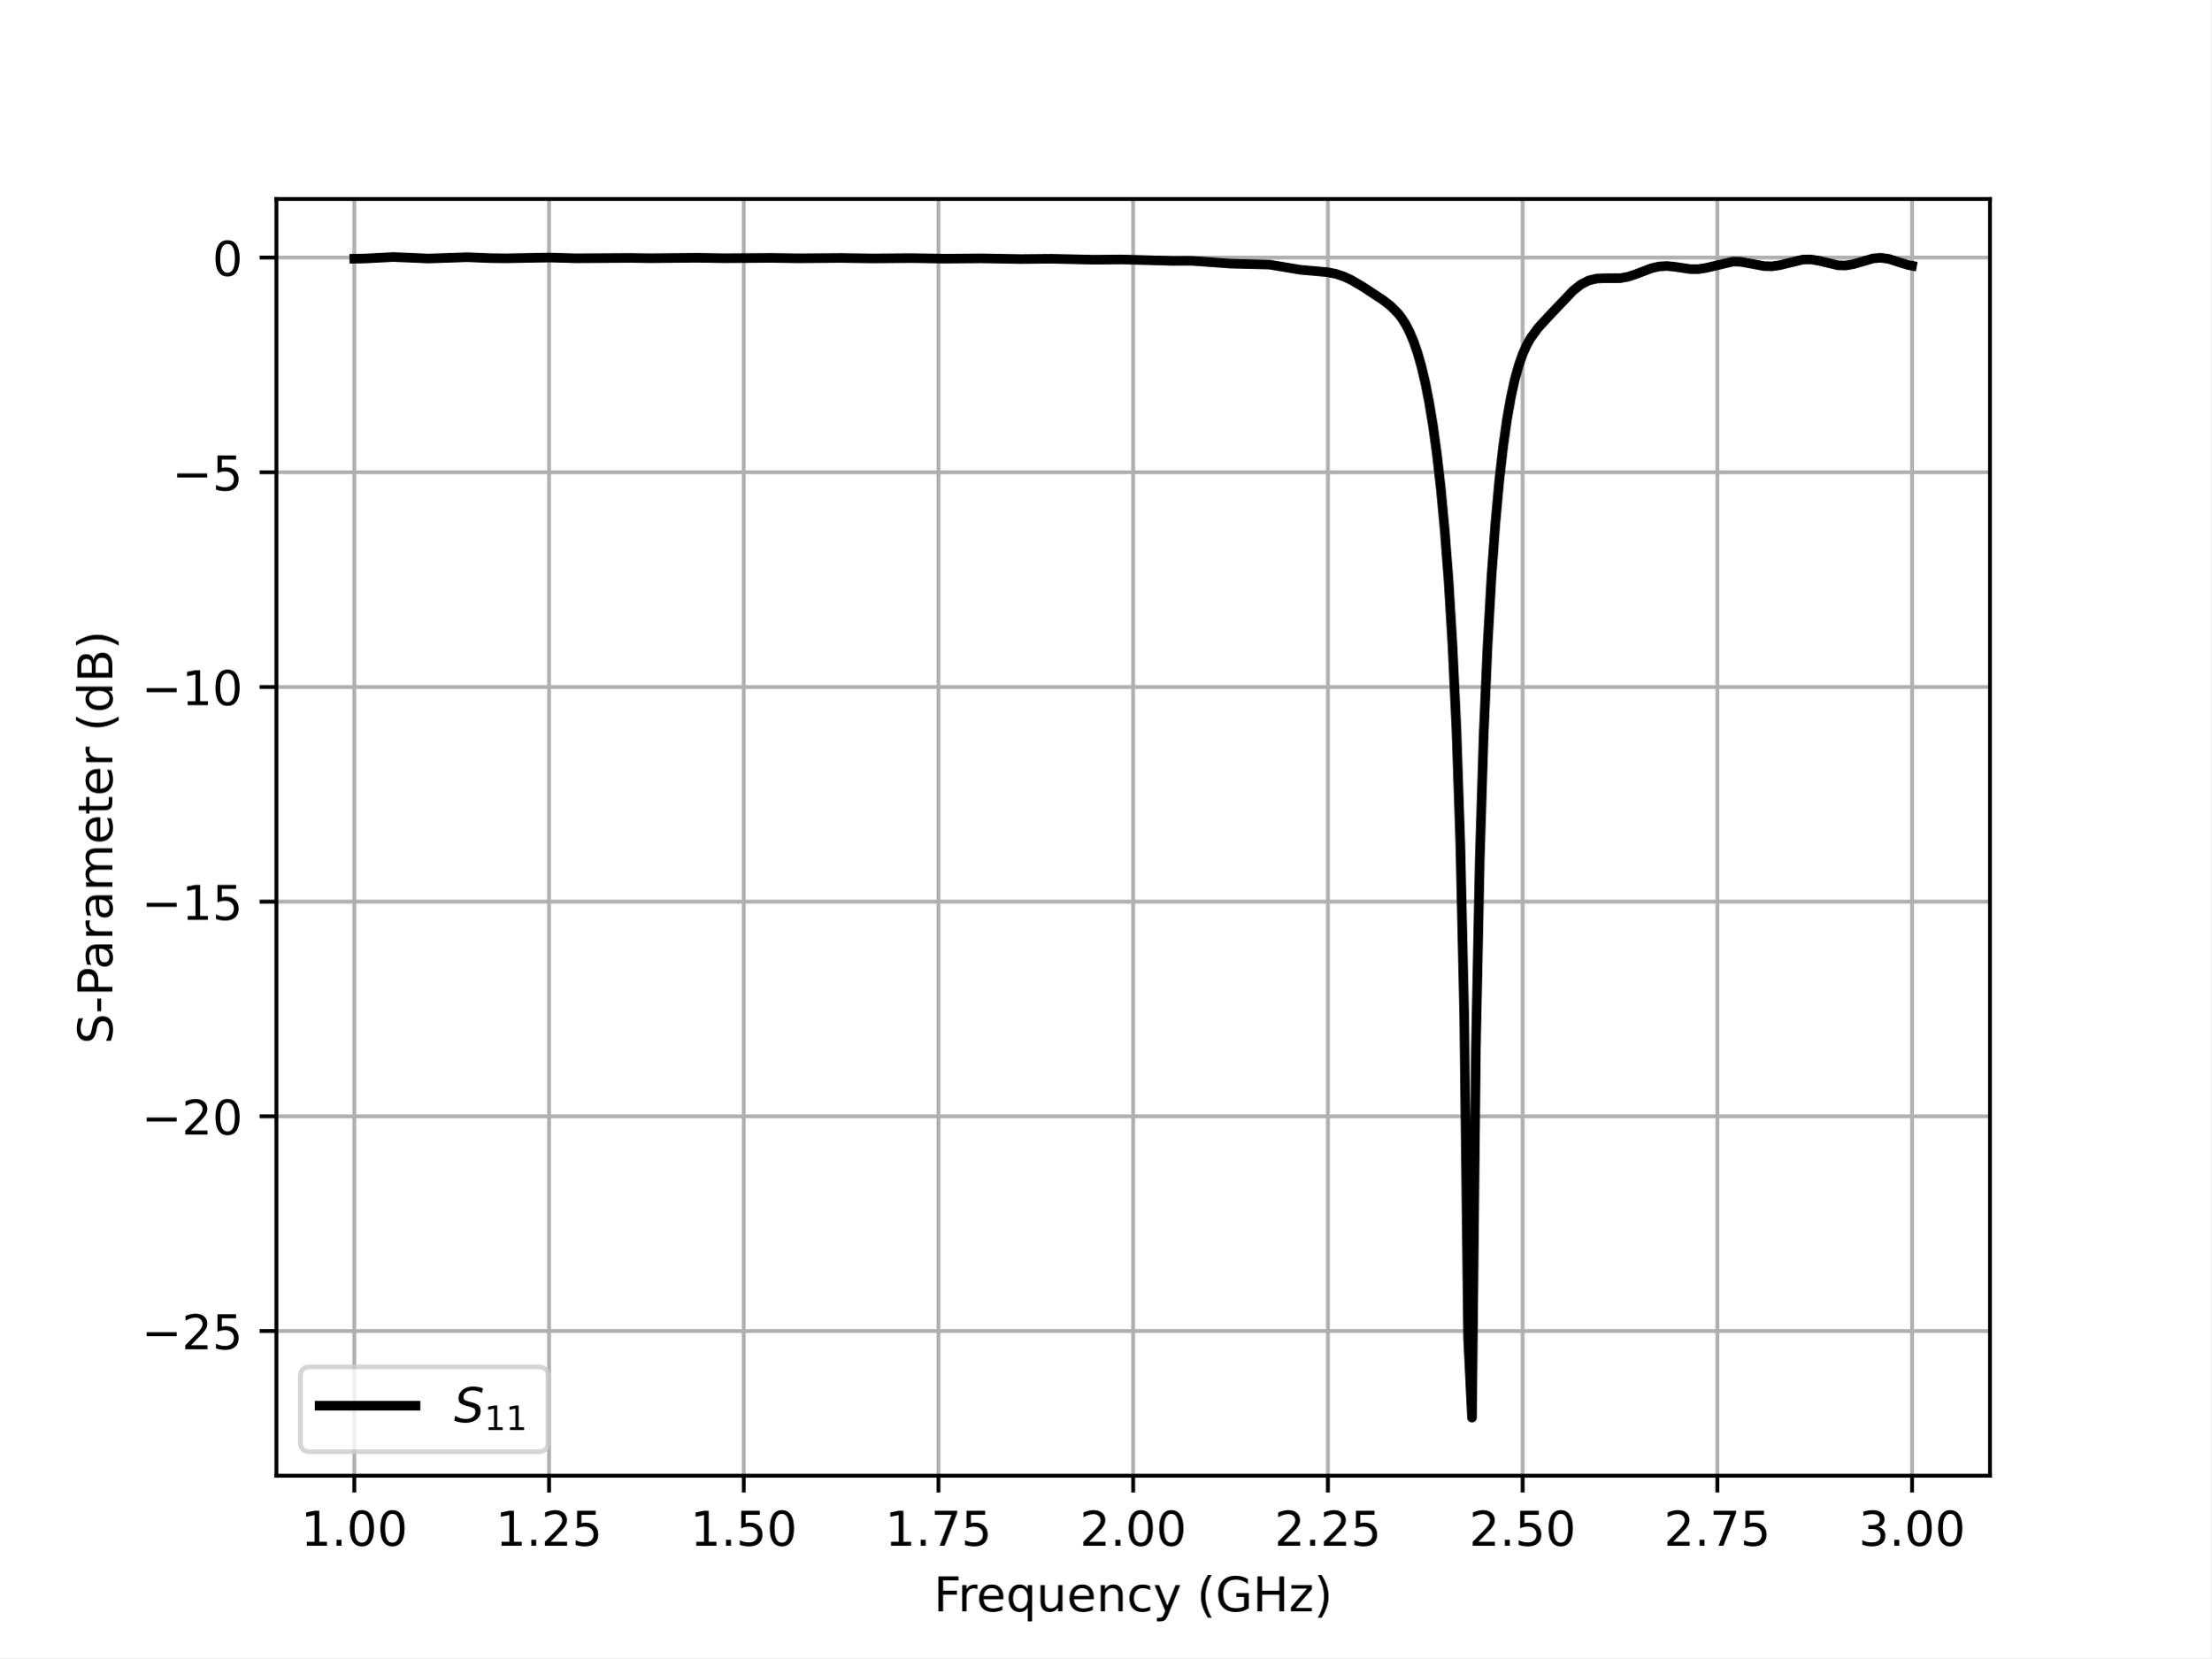
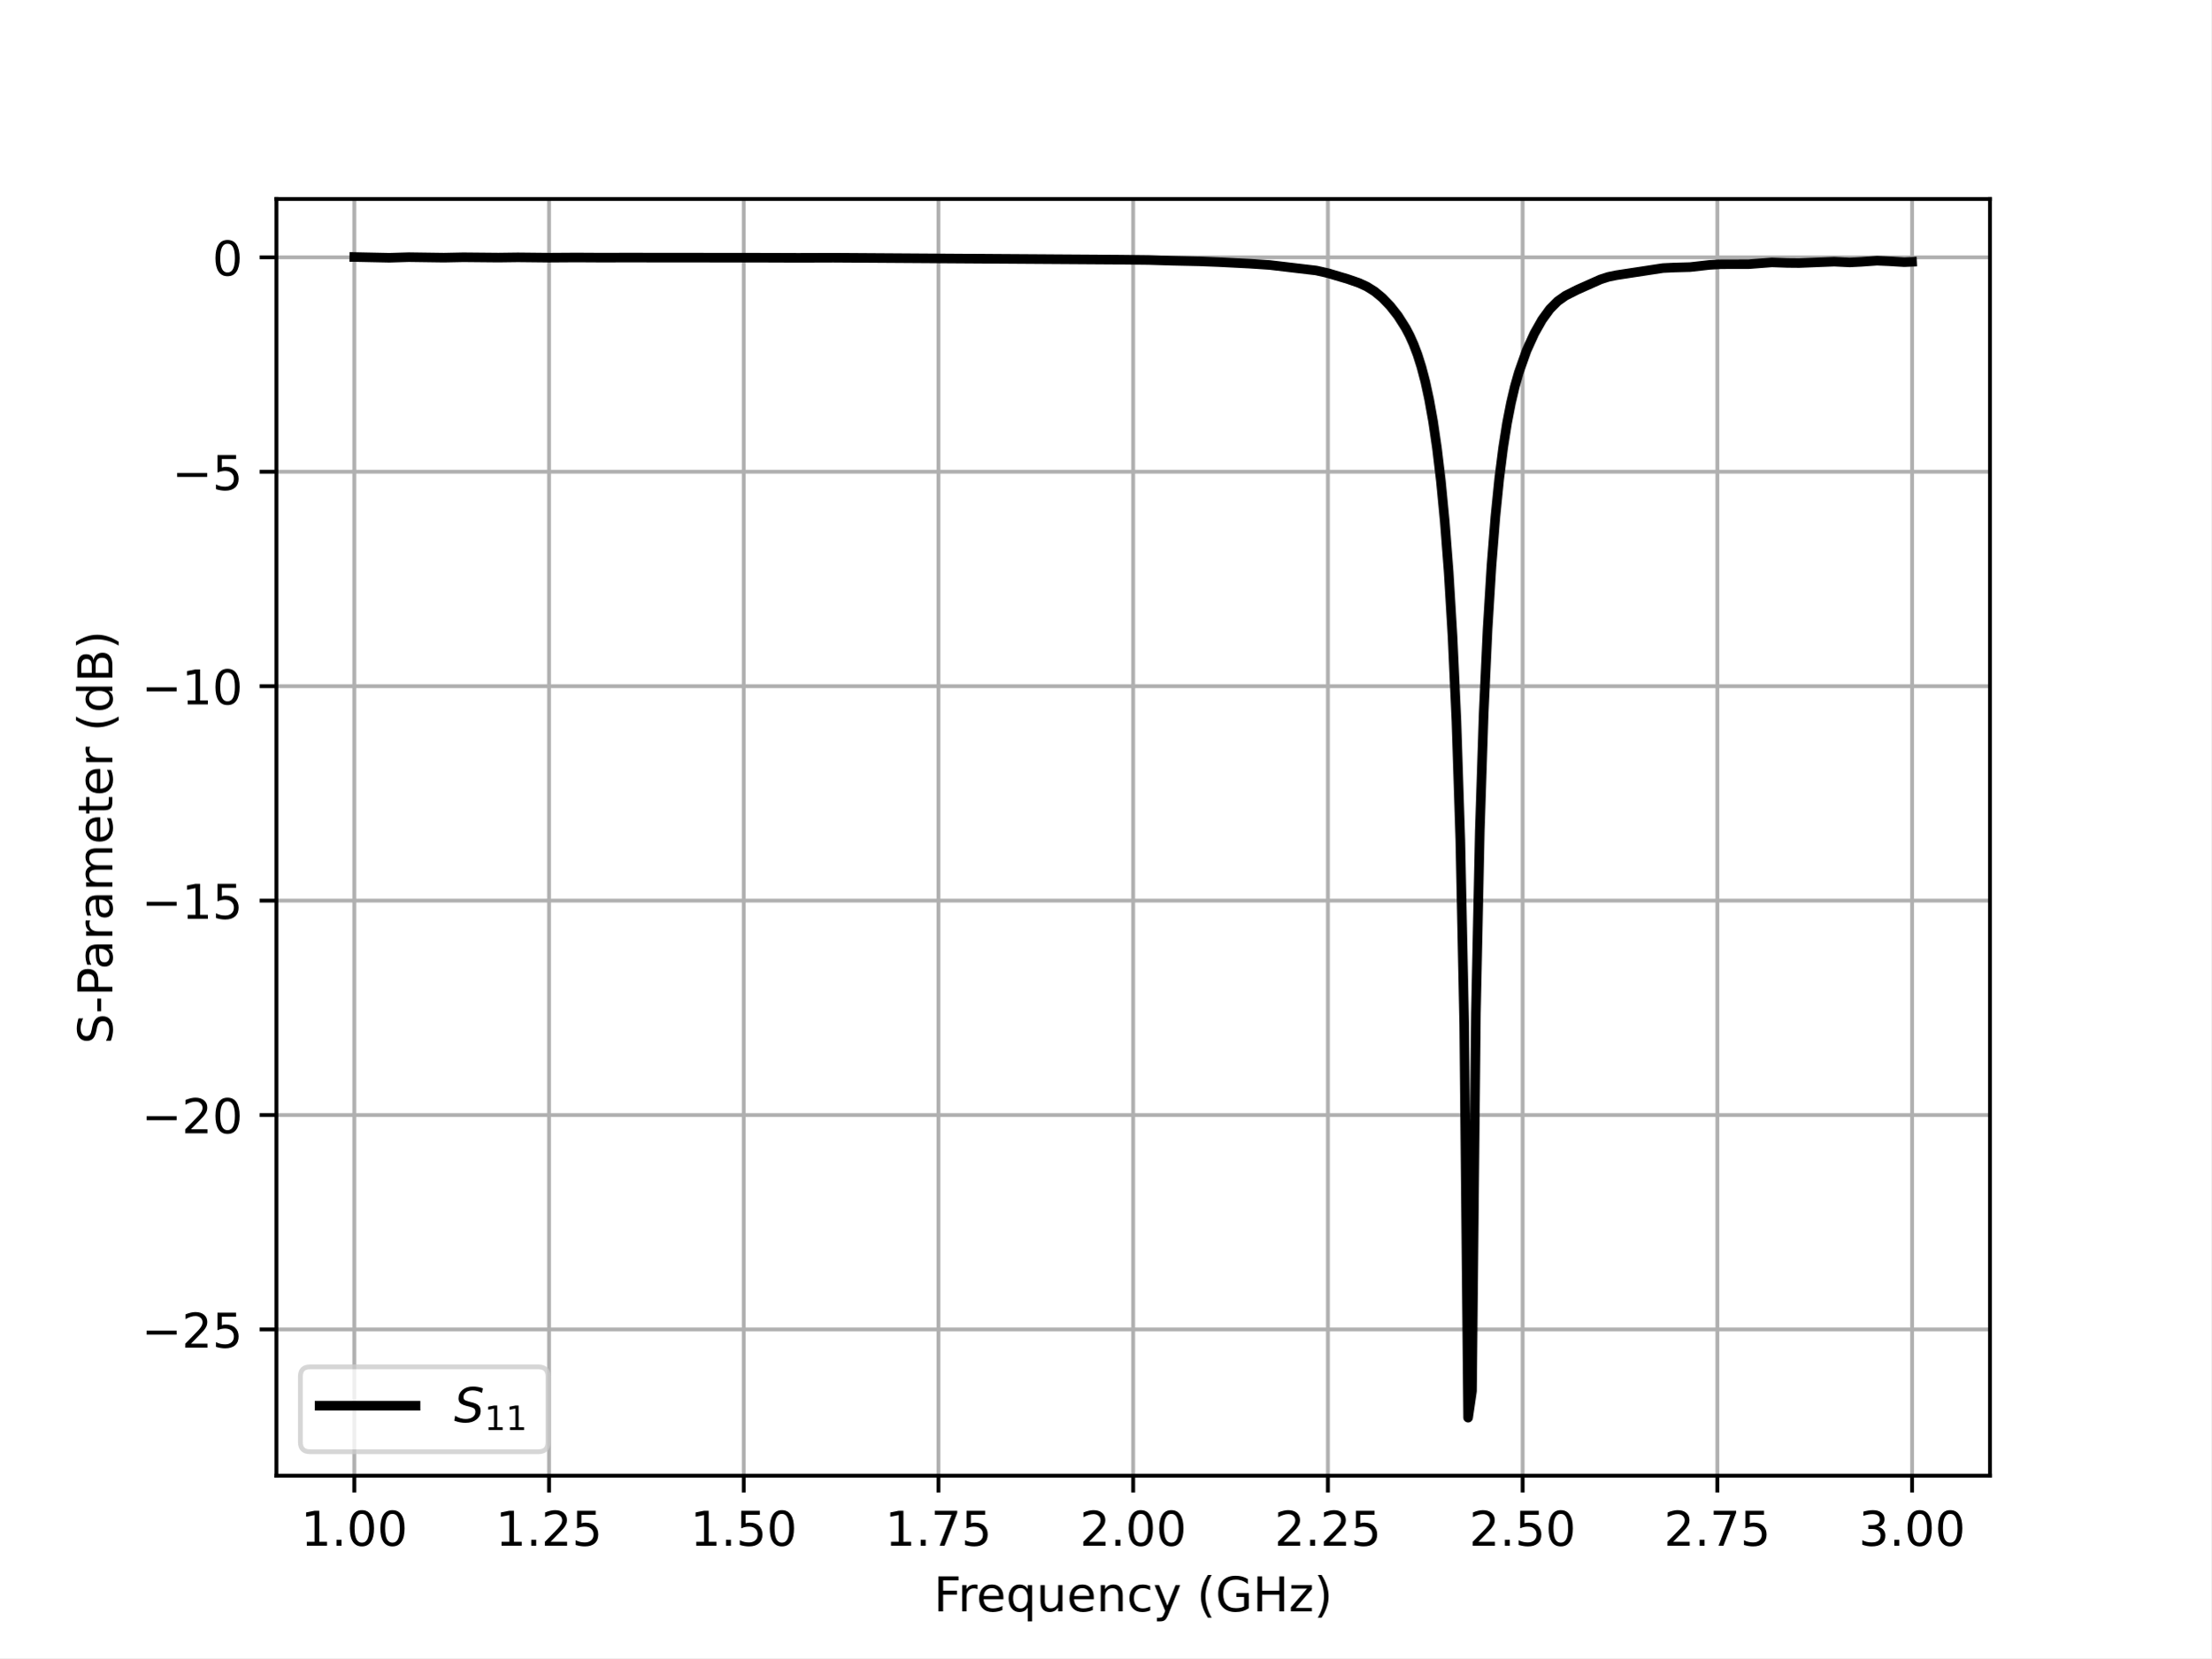
<svg xmlns="http://www.w3.org/2000/svg" xmlns:xlink="http://www.w3.org/1999/xlink" width="460.8pt" height="345.6pt" viewBox="0 0 460.8 345.6" version="1.1">
  <defs>
    <style type="text/css">*{stroke-linejoin: round; stroke-linecap: butt}</style>
  </defs>
  <g id="figure_1">
    <g id="patch_1">
      <path d="M 0 345.6  L 460.8 345.6  L 460.8 0  L 0 0  z " style="fill: #ffffff" />
    </g>
    <g id="axes_1">
      <g id="patch_2">
        <path d="M 57.6 307.584  L 414.72 307.584  L 414.72 41.472  L 57.6 41.472  z " style="fill: #ffffff" />
      </g>
      <g id="matplotlib.axis_1">
        <g id="xtick_1">
          <g id="line2d_1">
-             <path d="M 73.833 307.584  L 73.833 41.472  " clip-path="url(#p58cfbe89f4)" style="fill: none; stroke: #b0b0b0; stroke-width: 0.8; stroke-linecap: square" />
+             <path d="M 73.833 307.584  L 73.833 41.472  " clip-path="url(#p6ddc4f3db8)" style="fill: none; stroke: #b0b0b0; stroke-width: 0.8; stroke-linecap: square" />
          </g>
          <g id="line2d_2">
            <defs>
-               <path id="mbca3627079" d="M 0 0  L 0 3.5  " style="stroke: #000000; stroke-width: 0.8" />
+               <path id="m1415939af4" d="M 0 0  L 0 3.5  " style="stroke: #000000; stroke-width: 0.8" />
            </defs>
            <g>
-               <use xlink:href="#mbca3627079" x="73.833" y="307.584" style="stroke: #000000; stroke-width: 0.8" />
+               <use xlink:href="#m1415939af4" x="73.833" y="307.584" style="stroke: #000000; stroke-width: 0.8" />
            </g>
          </g>
          <g id="text_1">
            <g transform="translate(62.69991 322.1824) scale(0.1 -0.1)">
              <defs>
                <path id="DejaVuSans-31" d="M 794 531  L 1825 531  L 1825 4091  L 703 3866  L 703 4441  L 1819 4666  L 2450 4666  L 2450 531  L 3481 531  L 3481 0  L 794 0  L 794 531  z " transform="scale(0.015625)" />
                <path id="DejaVuSans-2e" d="M 684 794  L 1344 794  L 1344 0  L 684 0  L 684 794  z " transform="scale(0.015625)" />
                <path id="DejaVuSans-30" d="M 2034 4250  Q 1547 4250 1301 3770  Q 1056 3291 1056 2328  Q 1056 1369 1301 889  Q 1547 409 2034 409  Q 2525 409 2770 889  Q 3016 1369 3016 2328  Q 3016 3291 2770 3770  Q 2525 4250 2034 4250  z M 2034 4750  Q 2819 4750 3233 4129  Q 3647 3509 3647 2328  Q 3647 1150 3233 529  Q 2819 -91 2034 -91  Q 1250 -91 836 529  Q 422 1150 422 2328  Q 422 3509 836 4129  Q 1250 4750 2034 4750  z " transform="scale(0.015625)" />
              </defs>
              <use xlink:href="#DejaVuSans-31" />
              <use xlink:href="#DejaVuSans-2e" x="63.623" />
              <use xlink:href="#DejaVuSans-30" x="95.41" />
              <use xlink:href="#DejaVuSans-30" x="159.033" />
            </g>
          </g>
        </g>
        <g id="xtick_2">
          <g id="line2d_3">
-             <path d="M 114.415 307.584  L 114.415 41.472  " clip-path="url(#p58cfbe89f4)" style="fill: none; stroke: #b0b0b0; stroke-width: 0.8; stroke-linecap: square" />
+             <path d="M 114.415 307.584  L 114.415 41.472  " clip-path="url(#p6ddc4f3db8)" style="fill: none; stroke: #b0b0b0; stroke-width: 0.8; stroke-linecap: square" />
          </g>
          <g id="line2d_4">
            <g>
-               <use xlink:href="#mbca3627079" x="114.415" y="307.584" style="stroke: #000000; stroke-width: 0.8" />
+               <use xlink:href="#m1415939af4" x="114.415" y="307.584" style="stroke: #000000; stroke-width: 0.8" />
            </g>
          </g>
          <g id="text_2">
            <g transform="translate(103.2817 322.1824) scale(0.1 -0.1)">
              <defs>
                <path id="DejaVuSans-32" d="M 1228 531  L 3431 531  L 3431 0  L 469 0  L 469 531  Q 828 903 1448 1529  Q 2069 2156 2228 2338  Q 2531 2678 2651 2914  Q 2772 3150 2772 3378  Q 2772 3750 2511 3984  Q 2250 4219 1831 4219  Q 1534 4219 1204 4116  Q 875 4013 500 3803  L 500 4441  Q 881 4594 1212 4672  Q 1544 4750 1819 4750  Q 2544 4750 2975 4387  Q 3406 4025 3406 3419  Q 3406 3131 3298 2873  Q 3191 2616 2906 2266  Q 2828 2175 2409 1742  Q 1991 1309 1228 531  z " transform="scale(0.015625)" />
                <path id="DejaVuSans-35" d="M 691 4666  L 3169 4666  L 3169 4134  L 1269 4134  L 1269 2991  Q 1406 3038 1543 3061  Q 1681 3084 1819 3084  Q 2600 3084 3056 2656  Q 3513 2228 3513 1497  Q 3513 744 3044 326  Q 2575 -91 1722 -91  Q 1428 -91 1123 -41  Q 819 9 494 109  L 494 744  Q 775 591 1075 516  Q 1375 441 1709 441  Q 2250 441 2565 725  Q 2881 1009 2881 1497  Q 2881 1984 2565 2268  Q 2250 2553 1709 2553  Q 1456 2553 1204 2497  Q 953 2441 691 2322  L 691 4666  z " transform="scale(0.015625)" />
              </defs>
              <use xlink:href="#DejaVuSans-31" />
              <use xlink:href="#DejaVuSans-2e" x="63.623" />
              <use xlink:href="#DejaVuSans-32" x="95.41" />
              <use xlink:href="#DejaVuSans-35" x="159.033" />
            </g>
          </g>
        </g>
        <g id="xtick_3">
          <g id="line2d_5">
-             <path d="M 154.996 307.584  L 154.996 41.472  " clip-path="url(#p58cfbe89f4)" style="fill: none; stroke: #b0b0b0; stroke-width: 0.8; stroke-linecap: square" />
+             <path d="M 154.996 307.584  L 154.996 41.472  " clip-path="url(#p6ddc4f3db8)" style="fill: none; stroke: #b0b0b0; stroke-width: 0.8; stroke-linecap: square" />
          </g>
          <g id="line2d_6">
            <g>
-               <use xlink:href="#mbca3627079" x="154.996" y="307.584" style="stroke: #000000; stroke-width: 0.8" />
+               <use xlink:href="#m1415939af4" x="154.996" y="307.584" style="stroke: #000000; stroke-width: 0.8" />
            </g>
          </g>
          <g id="text_3">
            <g transform="translate(143.8636 322.1824) scale(0.1 -0.1)">
              <use xlink:href="#DejaVuSans-31" />
              <use xlink:href="#DejaVuSans-2e" x="63.623" />
              <use xlink:href="#DejaVuSans-35" x="95.41" />
              <use xlink:href="#DejaVuSans-30" x="159.033" />
            </g>
          </g>
        </g>
        <g id="xtick_4">
          <g id="line2d_7">
-             <path d="M 195.578 307.584  L 195.578 41.472  " clip-path="url(#p58cfbe89f4)" style="fill: none; stroke: #b0b0b0; stroke-width: 0.8; stroke-linecap: square" />
+             <path d="M 195.578 307.584  L 195.578 41.472  " clip-path="url(#p6ddc4f3db8)" style="fill: none; stroke: #b0b0b0; stroke-width: 0.8; stroke-linecap: square" />
          </g>
          <g id="line2d_8">
            <g>
-               <use xlink:href="#mbca3627079" x="195.578" y="307.584" style="stroke: #000000; stroke-width: 0.8" />
+               <use xlink:href="#m1415939af4" x="195.578" y="307.584" style="stroke: #000000; stroke-width: 0.8" />
            </g>
          </g>
          <g id="text_4">
            <g transform="translate(184.4454 322.1824) scale(0.1 -0.1)">
              <defs>
                <path id="DejaVuSans-37" d="M 525 4666  L 3525 4666  L 3525 4397  L 1831 0  L 1172 0  L 2766 4134  L 525 4134  L 525 4666  z " transform="scale(0.015625)" />
              </defs>
              <use xlink:href="#DejaVuSans-31" />
              <use xlink:href="#DejaVuSans-2e" x="63.623" />
              <use xlink:href="#DejaVuSans-37" x="95.41" />
              <use xlink:href="#DejaVuSans-35" x="159.033" />
            </g>
          </g>
        </g>
        <g id="xtick_5">
          <g id="line2d_9">
-             <path d="M 236.16 307.584  L 236.16 41.472  " clip-path="url(#p58cfbe89f4)" style="fill: none; stroke: #b0b0b0; stroke-width: 0.8; stroke-linecap: square" />
+             <path d="M 236.16 307.584  L 236.16 41.472  " clip-path="url(#p6ddc4f3db8)" style="fill: none; stroke: #b0b0b0; stroke-width: 0.8; stroke-linecap: square" />
          </g>
          <g id="line2d_10">
            <g>
-               <use xlink:href="#mbca3627079" x="236.16" y="307.584" style="stroke: #000000; stroke-width: 0.8" />
+               <use xlink:href="#m1415939af4" x="236.16" y="307.584" style="stroke: #000000; stroke-width: 0.8" />
            </g>
          </g>
          <g id="text_5">
            <g transform="translate(225.0272 322.1824) scale(0.1 -0.1)">
              <use xlink:href="#DejaVuSans-32" />
              <use xlink:href="#DejaVuSans-2e" x="63.623" />
              <use xlink:href="#DejaVuSans-30" x="95.41" />
              <use xlink:href="#DejaVuSans-30" x="159.033" />
            </g>
          </g>
        </g>
        <g id="xtick_6">
          <g id="line2d_11">
-             <path d="M 276.742 307.584  L 276.742 41.472  " clip-path="url(#p58cfbe89f4)" style="fill: none; stroke: #b0b0b0; stroke-width: 0.8; stroke-linecap: square" />
+             <path d="M 276.742 307.584  L 276.742 41.472  " clip-path="url(#p6ddc4f3db8)" style="fill: none; stroke: #b0b0b0; stroke-width: 0.8; stroke-linecap: square" />
          </g>
          <g id="line2d_12">
            <g>
-               <use xlink:href="#mbca3627079" x="276.742" y="307.584" style="stroke: #000000; stroke-width: 0.8" />
+               <use xlink:href="#m1415939af4" x="276.742" y="307.584" style="stroke: #000000; stroke-width: 0.8" />
            </g>
          </g>
          <g id="text_6">
            <g transform="translate(265.609 322.1824) scale(0.1 -0.1)">
              <use xlink:href="#DejaVuSans-32" />
              <use xlink:href="#DejaVuSans-2e" x="63.623" />
              <use xlink:href="#DejaVuSans-32" x="95.41" />
              <use xlink:href="#DejaVuSans-35" x="159.033" />
            </g>
          </g>
        </g>
        <g id="xtick_7">
          <g id="line2d_13">
-             <path d="M 317.324 307.584  L 317.324 41.472  " clip-path="url(#p58cfbe89f4)" style="fill: none; stroke: #b0b0b0; stroke-width: 0.8; stroke-linecap: square" />
+             <path d="M 317.324 307.584  L 317.324 41.472  " clip-path="url(#p6ddc4f3db8)" style="fill: none; stroke: #b0b0b0; stroke-width: 0.8; stroke-linecap: square" />
          </g>
          <g id="line2d_14">
            <g>
-               <use xlink:href="#mbca3627079" x="317.324" y="307.584" style="stroke: #000000; stroke-width: 0.8" />
+               <use xlink:href="#m1415939af4" x="317.324" y="307.584" style="stroke: #000000; stroke-width: 0.8" />
            </g>
          </g>
          <g id="text_7">
            <g transform="translate(306.1908 322.1824) scale(0.1 -0.1)">
              <use xlink:href="#DejaVuSans-32" />
              <use xlink:href="#DejaVuSans-2e" x="63.623" />
              <use xlink:href="#DejaVuSans-35" x="95.41" />
              <use xlink:href="#DejaVuSans-30" x="159.033" />
            </g>
          </g>
        </g>
        <g id="xtick_8">
          <g id="line2d_15">
-             <path d="M 357.905 307.584  L 357.905 41.472  " clip-path="url(#p58cfbe89f4)" style="fill: none; stroke: #b0b0b0; stroke-width: 0.8; stroke-linecap: square" />
+             <path d="M 357.905 307.584  L 357.905 41.472  " clip-path="url(#p6ddc4f3db8)" style="fill: none; stroke: #b0b0b0; stroke-width: 0.8; stroke-linecap: square" />
          </g>
          <g id="line2d_16">
            <g>
-               <use xlink:href="#mbca3627079" x="357.905" y="307.584" style="stroke: #000000; stroke-width: 0.8" />
+               <use xlink:href="#m1415939af4" x="357.905" y="307.584" style="stroke: #000000; stroke-width: 0.8" />
            </g>
          </g>
          <g id="text_8">
            <g transform="translate(346.7726 322.1824) scale(0.1 -0.1)">
              <use xlink:href="#DejaVuSans-32" />
              <use xlink:href="#DejaVuSans-2e" x="63.623" />
              <use xlink:href="#DejaVuSans-37" x="95.41" />
              <use xlink:href="#DejaVuSans-35" x="159.033" />
            </g>
          </g>
        </g>
        <g id="xtick_9">
          <g id="line2d_17">
-             <path d="M 398.487 307.584  L 398.487 41.472  " clip-path="url(#p58cfbe89f4)" style="fill: none; stroke: #b0b0b0; stroke-width: 0.8; stroke-linecap: square" />
+             <path d="M 398.487 307.584  L 398.487 41.472  " clip-path="url(#p6ddc4f3db8)" style="fill: none; stroke: #b0b0b0; stroke-width: 0.8; stroke-linecap: square" />
          </g>
          <g id="line2d_18">
            <g>
-               <use xlink:href="#mbca3627079" x="398.487" y="307.584" style="stroke: #000000; stroke-width: 0.8" />
+               <use xlink:href="#m1415939af4" x="398.487" y="307.584" style="stroke: #000000; stroke-width: 0.8" />
            </g>
          </g>
          <g id="text_9">
            <g transform="translate(387.3545 322.1824) scale(0.1 -0.1)">
              <defs>
                <path id="DejaVuSans-33" d="M 2597 2516  Q 3050 2419 3304 2112  Q 3559 1806 3559 1356  Q 3559 666 3084 287  Q 2609 -91 1734 -91  Q 1441 -91 1130 -33  Q 819 25 488 141  L 488 750  Q 750 597 1062 519  Q 1375 441 1716 441  Q 2309 441 2620 675  Q 2931 909 2931 1356  Q 2931 1769 2642 2001  Q 2353 2234 1838 2234  L 1294 2234  L 1294 2753  L 1863 2753  Q 2328 2753 2575 2939  Q 2822 3125 2822 3475  Q 2822 3834 2567 4026  Q 2313 4219 1838 4219  Q 1578 4219 1281 4162  Q 984 4106 628 3988  L 628 4550  Q 988 4650 1302 4700  Q 1616 4750 1894 4750  Q 2613 4750 3031 4423  Q 3450 4097 3450 3541  Q 3450 3153 3228 2886  Q 3006 2619 2597 2516  z " transform="scale(0.015625)" />
              </defs>
              <use xlink:href="#DejaVuSans-33" />
              <use xlink:href="#DejaVuSans-2e" x="63.623" />
              <use xlink:href="#DejaVuSans-30" x="95.41" />
              <use xlink:href="#DejaVuSans-30" x="159.033" />
            </g>
          </g>
        </g>
        <g id="text_10">
          <g transform="translate(194.5811 335.8606) scale(0.1 -0.1)">
            <defs>
              <path id="DejaVuSans-46" d="M 628 4666  L 3309 4666  L 3309 4134  L 1259 4134  L 1259 2759  L 3109 2759  L 3109 2228  L 1259 2228  L 1259 0  L 628 0  L 628 4666  z " transform="scale(0.015625)" />
              <path id="DejaVuSans-72" d="M 2631 2963  Q 2534 3019 2420 3045  Q 2306 3072 2169 3072  Q 1681 3072 1420 2755  Q 1159 2438 1159 1844  L 1159 0  L 581 0  L 581 3500  L 1159 3500  L 1159 2956  Q 1341 3275 1631 3429  Q 1922 3584 2338 3584  Q 2397 3584 2469 3576  Q 2541 3569 2628 3553  L 2631 2963  z " transform="scale(0.015625)" />
              <path id="DejaVuSans-65" d="M 3597 1894  L 3597 1613  L 953 1613  Q 991 1019 1311 708  Q 1631 397 2203 397  Q 2534 397 2845 478  Q 3156 559 3463 722  L 3463 178  Q 3153 47 2828 -22  Q 2503 -91 2169 -91  Q 1331 -91 842 396  Q 353 884 353 1716  Q 353 2575 817 3079  Q 1281 3584 2069 3584  Q 2775 3584 3186 3129  Q 3597 2675 3597 1894  z M 3022 2063  Q 3016 2534 2758 2815  Q 2500 3097 2075 3097  Q 1594 3097 1305 2825  Q 1016 2553 972 2059  L 3022 2063  z " transform="scale(0.015625)" />
              <path id="DejaVuSans-71" d="M 947 1747  Q 947 1113 1208 752  Q 1469 391 1925 391  Q 2381 391 2643 752  Q 2906 1113 2906 1747  Q 2906 2381 2643 2742  Q 2381 3103 1925 3103  Q 1469 3103 1208 2742  Q 947 2381 947 1747  z M 2906 525  Q 2725 213 2448 61  Q 2172 -91 1784 -91  Q 1150 -91 751 415  Q 353 922 353 1747  Q 353 2572 751 3078  Q 1150 3584 1784 3584  Q 2172 3584 2448 3432  Q 2725 3281 2906 2969  L 2906 3500  L 3481 3500  L 3481 -1331  L 2906 -1331  L 2906 525  z " transform="scale(0.015625)" />
              <path id="DejaVuSans-75" d="M 544 1381  L 544 3500  L 1119 3500  L 1119 1403  Q 1119 906 1312 657  Q 1506 409 1894 409  Q 2359 409 2629 706  Q 2900 1003 2900 1516  L 2900 3500  L 3475 3500  L 3475 0  L 2900 0  L 2900 538  Q 2691 219 2414 64  Q 2138 -91 1772 -91  Q 1169 -91 856 284  Q 544 659 544 1381  z M 1991 3584  L 1991 3584  z " transform="scale(0.015625)" />
              <path id="DejaVuSans-6e" d="M 3513 2113  L 3513 0  L 2938 0  L 2938 2094  Q 2938 2591 2744 2837  Q 2550 3084 2163 3084  Q 1697 3084 1428 2787  Q 1159 2491 1159 1978  L 1159 0  L 581 0  L 581 3500  L 1159 3500  L 1159 2956  Q 1366 3272 1645 3428  Q 1925 3584 2291 3584  Q 2894 3584 3203 3211  Q 3513 2838 3513 2113  z " transform="scale(0.015625)" />
              <path id="DejaVuSans-63" d="M 3122 3366  L 3122 2828  Q 2878 2963 2633 3030  Q 2388 3097 2138 3097  Q 1578 3097 1268 2742  Q 959 2388 959 1747  Q 959 1106 1268 751  Q 1578 397 2138 397  Q 2388 397 2633 464  Q 2878 531 3122 666  L 3122 134  Q 2881 22 2623 -34  Q 2366 -91 2075 -91  Q 1284 -91 818 406  Q 353 903 353 1747  Q 353 2603 823 3093  Q 1294 3584 2113 3584  Q 2378 3584 2631 3529  Q 2884 3475 3122 3366  z " transform="scale(0.015625)" />
              <path id="DejaVuSans-79" d="M 2059 -325  Q 1816 -950 1584 -1140  Q 1353 -1331 966 -1331  L 506 -1331  L 506 -850  L 844 -850  Q 1081 -850 1212 -737  Q 1344 -625 1503 -206  L 1606 56  L 191 3500  L 800 3500  L 1894 763  L 2988 3500  L 3597 3500  L 2059 -325  z " transform="scale(0.015625)" />
              <path id="DejaVuSans-20" transform="scale(0.015625)" />
              <path id="DejaVuSans-28" d="M 1984 4856  Q 1566 4138 1362 3434  Q 1159 2731 1159 2009  Q 1159 1288 1364 580  Q 1569 -128 1984 -844  L 1484 -844  Q 1016 -109 783 600  Q 550 1309 550 2009  Q 550 2706 781 3412  Q 1013 4119 1484 4856  L 1984 4856  z " transform="scale(0.015625)" />
              <path id="DejaVuSans-47" d="M 3809 666  L 3809 1919  L 2778 1919  L 2778 2438  L 4434 2438  L 4434 434  Q 4069 175 3628 42  Q 3188 -91 2688 -91  Q 1594 -91 976 548  Q 359 1188 359 2328  Q 359 3472 976 4111  Q 1594 4750 2688 4750  Q 3144 4750 3555 4637  Q 3966 4525 4313 4306  L 4313 3634  Q 3963 3931 3569 4081  Q 3175 4231 2741 4231  Q 1884 4231 1454 3753  Q 1025 3275 1025 2328  Q 1025 1384 1454 906  Q 1884 428 2741 428  Q 3075 428 3337 486  Q 3600 544 3809 666  z " transform="scale(0.015625)" />
              <path id="DejaVuSans-48" d="M 628 4666  L 1259 4666  L 1259 2753  L 3553 2753  L 3553 4666  L 4184 4666  L 4184 0  L 3553 0  L 3553 2222  L 1259 2222  L 1259 0  L 628 0  L 628 4666  z " transform="scale(0.015625)" />
              <path id="DejaVuSans-7a" d="M 353 3500  L 3084 3500  L 3084 2975  L 922 459  L 3084 459  L 3084 0  L 275 0  L 275 525  L 2438 3041  L 353 3041  L 353 3500  z " transform="scale(0.015625)" />
              <path id="DejaVuSans-29" d="M 513 4856  L 1013 4856  Q 1481 4119 1714 3412  Q 1947 2706 1947 2009  Q 1947 1309 1714 600  Q 1481 -109 1013 -844  L 513 -844  Q 928 -128 1133 580  Q 1338 1288 1338 2009  Q 1338 2731 1133 3434  Q 928 4138 513 4856  z " transform="scale(0.015625)" />
            </defs>
            <use xlink:href="#DejaVuSans-46" />
            <use xlink:href="#DejaVuSans-72" x="50.27" />
            <use xlink:href="#DejaVuSans-65" x="89.133" />
            <use xlink:href="#DejaVuSans-71" x="150.656" />
            <use xlink:href="#DejaVuSans-75" x="214.133" />
            <use xlink:href="#DejaVuSans-65" x="277.512" />
            <use xlink:href="#DejaVuSans-6e" x="339.035" />
            <use xlink:href="#DejaVuSans-63" x="402.414" />
            <use xlink:href="#DejaVuSans-79" x="457.395" />
            <use xlink:href="#DejaVuSans-20" x="516.574" />
            <use xlink:href="#DejaVuSans-28" x="548.361" />
            <use xlink:href="#DejaVuSans-47" x="587.375" />
            <use xlink:href="#DejaVuSans-48" x="664.865" />
            <use xlink:href="#DejaVuSans-7a" x="740.061" />
            <use xlink:href="#DejaVuSans-29" x="792.551" />
          </g>
        </g>
      </g>
      <g id="matplotlib.axis_2">
        <g id="ytick_1">
          <g id="line2d_19">
-             <path d="M 57.6 277.433  L 414.72 277.433  " clip-path="url(#p58cfbe89f4)" style="fill: none; stroke: #b0b0b0; stroke-width: 0.8; stroke-linecap: square" />
+             <path d="M 57.6 277.101  L 414.72 277.101  " clip-path="url(#p6ddc4f3db8)" style="fill: none; stroke: #b0b0b0; stroke-width: 0.8; stroke-linecap: square" />
          </g>
          <g id="line2d_20">
            <defs>
-               <path id="mb54ed06429" d="M 0 0  L -3.5 0  " style="stroke: #000000; stroke-width: 0.8" />
+               <path id="m61ed165daf" d="M 0 0  L -3.5 0  " style="stroke: #000000; stroke-width: 0.8" />
            </defs>
            <g>
-               <use xlink:href="#mb54ed06429" x="57.6" y="277.433" style="stroke: #000000; stroke-width: 0.8" />
+               <use xlink:href="#m61ed165daf" x="57.6" y="277.101" style="stroke: #000000; stroke-width: 0.8" />
            </g>
          </g>
          <g id="text_11">
-             <g transform="translate(29.49531 281.2317) scale(0.1 -0.1)">
+             <g transform="translate(29.49531 280.9006) scale(0.1 -0.1)">
              <defs>
                <path id="DejaVuSans-2212" d="M 678 2272  L 4684 2272  L 4684 1741  L 678 1741  L 678 2272  z " transform="scale(0.015625)" />
              </defs>
              <use xlink:href="#DejaVuSans-2212" />
              <use xlink:href="#DejaVuSans-32" x="83.789" />
              <use xlink:href="#DejaVuSans-35" x="147.412" />
            </g>
          </g>
        </g>
        <g id="ytick_2">
          <g id="line2d_21">
-             <path d="M 57.6 232.682  L 414.72 232.682  " clip-path="url(#p58cfbe89f4)" style="fill: none; stroke: #b0b0b0; stroke-width: 0.8; stroke-linecap: square" />
+             <path d="M 57.6 232.407  L 414.72 232.407  " clip-path="url(#p6ddc4f3db8)" style="fill: none; stroke: #b0b0b0; stroke-width: 0.8; stroke-linecap: square" />
          </g>
          <g id="line2d_22">
            <g>
-               <use xlink:href="#mb54ed06429" x="57.6" y="232.682" style="stroke: #000000; stroke-width: 0.8" />
+               <use xlink:href="#m61ed165daf" x="57.6" y="232.407" style="stroke: #000000; stroke-width: 0.8" />
            </g>
          </g>
          <g id="text_12">
-             <g transform="translate(29.49531 236.4817) scale(0.1 -0.1)">
+             <g transform="translate(29.49531 236.2064) scale(0.1 -0.1)">
              <use xlink:href="#DejaVuSans-2212" />
              <use xlink:href="#DejaVuSans-32" x="83.789" />
              <use xlink:href="#DejaVuSans-30" x="147.412" />
            </g>
          </g>
        </g>
        <g id="ytick_3">
          <g id="line2d_23">
-             <path d="M 57.6 187.932  L 414.72 187.932  " clip-path="url(#p58cfbe89f4)" style="fill: none; stroke: #b0b0b0; stroke-width: 0.8; stroke-linecap: square" />
+             <path d="M 57.6 187.713  L 414.72 187.713  " clip-path="url(#p6ddc4f3db8)" style="fill: none; stroke: #b0b0b0; stroke-width: 0.8; stroke-linecap: square" />
          </g>
          <g id="line2d_24">
            <g>
-               <use xlink:href="#mb54ed06429" x="57.6" y="187.932" style="stroke: #000000; stroke-width: 0.8" />
+               <use xlink:href="#m61ed165daf" x="57.6" y="187.713" style="stroke: #000000; stroke-width: 0.8" />
            </g>
          </g>
          <g id="text_13">
-             <g transform="translate(29.49531 191.7317) scale(0.1 -0.1)">
+             <g transform="translate(29.49531 191.5121) scale(0.1 -0.1)">
              <use xlink:href="#DejaVuSans-2212" />
              <use xlink:href="#DejaVuSans-31" x="83.789" />
              <use xlink:href="#DejaVuSans-35" x="147.412" />
            </g>
          </g>
        </g>
        <g id="ytick_4">
          <g id="line2d_25">
-             <path d="M 57.6 143.182  L 414.72 143.182  " clip-path="url(#p58cfbe89f4)" style="fill: none; stroke: #b0b0b0; stroke-width: 0.8; stroke-linecap: square" />
+             <path d="M 57.6 143.019  L 414.72 143.019  " clip-path="url(#p6ddc4f3db8)" style="fill: none; stroke: #b0b0b0; stroke-width: 0.8; stroke-linecap: square" />
          </g>
          <g id="line2d_26">
            <g>
-               <use xlink:href="#mb54ed06429" x="57.6" y="143.182" style="stroke: #000000; stroke-width: 0.8" />
+               <use xlink:href="#m61ed165daf" x="57.6" y="143.019" style="stroke: #000000; stroke-width: 0.8" />
            </g>
          </g>
          <g id="text_14">
-             <g transform="translate(29.49531 146.9817) scale(0.1 -0.1)">
+             <g transform="translate(29.49531 146.8179) scale(0.1 -0.1)">
              <use xlink:href="#DejaVuSans-2212" />
              <use xlink:href="#DejaVuSans-31" x="83.789" />
              <use xlink:href="#DejaVuSans-30" x="147.412" />
            </g>
          </g>
        </g>
        <g id="ytick_5">
          <g id="line2d_27">
-             <path d="M 57.6 98.432  L 414.72 98.432  " clip-path="url(#p58cfbe89f4)" style="fill: none; stroke: #b0b0b0; stroke-width: 0.8; stroke-linecap: square" />
+             <path d="M 57.6 98.324  L 414.72 98.324  " clip-path="url(#p6ddc4f3db8)" style="fill: none; stroke: #b0b0b0; stroke-width: 0.8; stroke-linecap: square" />
          </g>
          <g id="line2d_28">
            <g>
-               <use xlink:href="#mb54ed06429" x="57.6" y="98.432" style="stroke: #000000; stroke-width: 0.8" />
+               <use xlink:href="#m61ed165daf" x="57.6" y="98.324" style="stroke: #000000; stroke-width: 0.8" />
            </g>
          </g>
          <g id="text_15">
-             <g transform="translate(35.85781 102.2317) scale(0.1 -0.1)">
+             <g transform="translate(35.85781 102.1237) scale(0.1 -0.1)">
              <use xlink:href="#DejaVuSans-2212" />
              <use xlink:href="#DejaVuSans-35" x="83.789" />
            </g>
          </g>
        </g>
        <g id="ytick_6">
          <g id="line2d_29">
-             <path d="M 57.6 53.682  L 414.72 53.682  " clip-path="url(#p58cfbe89f4)" style="fill: none; stroke: #b0b0b0; stroke-width: 0.8; stroke-linecap: square" />
+             <path d="M 57.6 53.63  L 414.72 53.63  " clip-path="url(#p6ddc4f3db8)" style="fill: none; stroke: #b0b0b0; stroke-width: 0.8; stroke-linecap: square" />
          </g>
          <g id="line2d_30">
            <g>
-               <use xlink:href="#mb54ed06429" x="57.6" y="53.682" style="stroke: #000000; stroke-width: 0.8" />
+               <use xlink:href="#m61ed165daf" x="57.6" y="53.63" style="stroke: #000000; stroke-width: 0.8" />
            </g>
          </g>
          <g id="text_16">
-             <g transform="translate(44.2375 57.48166) scale(0.1 -0.1)">
+             <g transform="translate(44.2375 57.42945) scale(0.1 -0.1)">
              <use xlink:href="#DejaVuSans-30" />
            </g>
          </g>
        </g>
        <g id="text_17">
          <g transform="translate(23.41562 217.6139) rotate(-90) scale(0.1 -0.1)">
            <defs>
              <path id="DejaVuSans-53" d="M 3425 4513  L 3425 3897  Q 3066 4069 2747 4153  Q 2428 4238 2131 4238  Q 1616 4238 1336 4038  Q 1056 3838 1056 3469  Q 1056 3159 1242 3001  Q 1428 2844 1947 2747  L 2328 2669  Q 3034 2534 3370 2195  Q 3706 1856 3706 1288  Q 3706 609 3251 259  Q 2797 -91 1919 -91  Q 1588 -91 1214 -16  Q 841 59 441 206  L 441 856  Q 825 641 1194 531  Q 1563 422 1919 422  Q 2459 422 2753 634  Q 3047 847 3047 1241  Q 3047 1584 2836 1778  Q 2625 1972 2144 2069  L 1759 2144  Q 1053 2284 737 2584  Q 422 2884 422 3419  Q 422 4038 858 4394  Q 1294 4750 2059 4750  Q 2388 4750 2728 4690  Q 3069 4631 3425 4513  z " transform="scale(0.015625)" />
              <path id="DejaVuSans-2d" d="M 313 2009  L 1997 2009  L 1997 1497  L 313 1497  L 313 2009  z " transform="scale(0.015625)" />
              <path id="DejaVuSans-50" d="M 1259 4147  L 1259 2394  L 2053 2394  Q 2494 2394 2734 2622  Q 2975 2850 2975 3272  Q 2975 3691 2734 3919  Q 2494 4147 2053 4147  L 1259 4147  z M 628 4666  L 2053 4666  Q 2838 4666 3239 4311  Q 3641 3956 3641 3272  Q 3641 2581 3239 2228  Q 2838 1875 2053 1875  L 1259 1875  L 1259 0  L 628 0  L 628 4666  z " transform="scale(0.015625)" />
              <path id="DejaVuSans-61" d="M 2194 1759  Q 1497 1759 1228 1600  Q 959 1441 959 1056  Q 959 750 1161 570  Q 1363 391 1709 391  Q 2188 391 2477 730  Q 2766 1069 2766 1631  L 2766 1759  L 2194 1759  z M 3341 1997  L 3341 0  L 2766 0  L 2766 531  Q 2569 213 2275 61  Q 1981 -91 1556 -91  Q 1019 -91 701 211  Q 384 513 384 1019  Q 384 1609 779 1909  Q 1175 2209 1959 2209  L 2766 2209  L 2766 2266  Q 2766 2663 2505 2880  Q 2244 3097 1772 3097  Q 1472 3097 1187 3025  Q 903 2953 641 2809  L 641 3341  Q 956 3463 1253 3523  Q 1550 3584 1831 3584  Q 2591 3584 2966 3190  Q 3341 2797 3341 1997  z " transform="scale(0.015625)" />
              <path id="DejaVuSans-6d" d="M 3328 2828  Q 3544 3216 3844 3400  Q 4144 3584 4550 3584  Q 5097 3584 5394 3201  Q 5691 2819 5691 2113  L 5691 0  L 5113 0  L 5113 2094  Q 5113 2597 4934 2840  Q 4756 3084 4391 3084  Q 3944 3084 3684 2787  Q 3425 2491 3425 1978  L 3425 0  L 2847 0  L 2847 2094  Q 2847 2600 2669 2842  Q 2491 3084 2119 3084  Q 1678 3084 1418 2786  Q 1159 2488 1159 1978  L 1159 0  L 581 0  L 581 3500  L 1159 3500  L 1159 2956  Q 1356 3278 1631 3431  Q 1906 3584 2284 3584  Q 2666 3584 2933 3390  Q 3200 3197 3328 2828  z " transform="scale(0.015625)" />
              <path id="DejaVuSans-74" d="M 1172 4494  L 1172 3500  L 2356 3500  L 2356 3053  L 1172 3053  L 1172 1153  Q 1172 725 1289 603  Q 1406 481 1766 481  L 2356 481  L 2356 0  L 1766 0  Q 1100 0 847 248  Q 594 497 594 1153  L 594 3053  L 172 3053  L 172 3500  L 594 3500  L 594 4494  L 1172 4494  z " transform="scale(0.015625)" />
              <path id="DejaVuSans-64" d="M 2906 2969  L 2906 4863  L 3481 4863  L 3481 0  L 2906 0  L 2906 525  Q 2725 213 2448 61  Q 2172 -91 1784 -91  Q 1150 -91 751 415  Q 353 922 353 1747  Q 353 2572 751 3078  Q 1150 3584 1784 3584  Q 2172 3584 2448 3432  Q 2725 3281 2906 2969  z M 947 1747  Q 947 1113 1208 752  Q 1469 391 1925 391  Q 2381 391 2643 752  Q 2906 1113 2906 1747  Q 2906 2381 2643 2742  Q 2381 3103 1925 3103  Q 1469 3103 1208 2742  Q 947 2381 947 1747  z " transform="scale(0.015625)" />
              <path id="DejaVuSans-42" d="M 1259 2228  L 1259 519  L 2272 519  Q 2781 519 3026 730  Q 3272 941 3272 1375  Q 3272 1813 3026 2020  Q 2781 2228 2272 2228  L 1259 2228  z M 1259 4147  L 1259 2741  L 2194 2741  Q 2656 2741 2882 2914  Q 3109 3088 3109 3444  Q 3109 3797 2882 3972  Q 2656 4147 2194 4147  L 1259 4147  z M 628 4666  L 2241 4666  Q 2963 4666 3353 4366  Q 3744 4066 3744 3513  Q 3744 3084 3544 2831  Q 3344 2578 2956 2516  Q 3422 2416 3680 2098  Q 3938 1781 3938 1306  Q 3938 681 3513 340  Q 3088 0 2303 0  L 628 0  L 628 4666  z " transform="scale(0.015625)" />
            </defs>
            <use xlink:href="#DejaVuSans-53" />
            <use xlink:href="#DejaVuSans-2d" x="63.477" />
            <use xlink:href="#DejaVuSans-50" x="99.561" />
            <use xlink:href="#DejaVuSans-61" x="155.363" />
            <use xlink:href="#DejaVuSans-72" x="216.643" />
            <use xlink:href="#DejaVuSans-61" x="257.756" />
            <use xlink:href="#DejaVuSans-6d" x="319.035" />
            <use xlink:href="#DejaVuSans-65" x="416.447" />
            <use xlink:href="#DejaVuSans-74" x="477.971" />
            <use xlink:href="#DejaVuSans-65" x="517.18" />
            <use xlink:href="#DejaVuSans-72" x="578.703" />
            <use xlink:href="#DejaVuSans-20" x="619.816" />
            <use xlink:href="#DejaVuSans-28" x="651.604" />
            <use xlink:href="#DejaVuSans-64" x="690.617" />
            <use xlink:href="#DejaVuSans-42" x="754.094" />
            <use xlink:href="#DejaVuSans-29" x="822.697" />
          </g>
        </g>
      </g>
      <g id="line2d_31">
-         <path d="M 73.833 53.921  L 76.268 53.864  L 81.949 53.568  L 85.196 53.7  L 89.254 53.878  L 92.5 53.773  L 97.37 53.603  L 102.24 53.801  L 105.487 53.838  L 114.415 53.675  L 120.096 53.828  L 131.459 53.758  L 135.517 53.819  L 145.257 53.724  L 150.938 53.819  L 160.678 53.753  L 166.359 53.832  L 175.287 53.767  L 181.78 53.859  L 189.897 53.795  L 197.201 53.907  L 204.506 53.844  L 212.623 53.988  L 219.116 53.926  L 228.044 54.126  L 233.725 54.071  L 244.276 54.366  L 248.335 54.354  L 251.581 54.583  L 256.451 54.941  L 264.567 55.148  L 267.814 55.692  L 271.06 56.231  L 274.307 56.51  L 276.742 56.742  L 278.365 57.065  L 279.988 57.598  L 281.612 58.35  L 284.047 59.782  L 288.105 62.45  L 289.728 63.684  L 291.351 65.301  L 292.163 66.358  L 292.975 67.647  L 293.786 69.227  L 294.598 71.157  L 295.409 73.505  L 296.221 76.349  L 297.033 79.775  L 297.844 83.891  L 298.656 88.827  L 299.468 94.753  L 300.279 101.896  L 301.091 110.571  L 301.903 121.245  L 302.714 134.645  L 303.526 152.016  L 304.337 175.78  L 305.149 211.701  L 305.961 278.904  L 306.772 295.488  L 307.584 218.464  L 308.396 178.808  L 309.207 153.063  L 310.019 134.447  L 310.831 120.243  L 311.642 109.089  L 312.454 100.198  L 313.265 93.064  L 314.077 87.33  L 314.889 82.733  L 315.7 79.063  L 316.512 76.147  L 317.324 73.837  L 318.135 72.005  L 318.947 70.537  L 320.57 68.308  L 323.005 65.663  L 327.875 60.547  L 329.498 59.269  L 331.121 58.442  L 332.745 58.057  L 334.368 57.987  L 337.615 57.976  L 339.238 57.69  L 340.861 57.164  L 344.108 55.918  L 345.731 55.534  L 347.354 55.436  L 348.977 55.588  L 352.224 56.078  L 353.847 56.093  L 355.471 55.851  L 361.152 54.517  L 362.775 54.557  L 365.21 55.003  L 367.645 55.457  L 369.268 55.5  L 370.892 55.265  L 375.761 54.086  L 377.385 54.067  L 379.008 54.328  L 383.066 55.292  L 384.689 55.325  L 386.313 55.036  L 390.371 53.854  L 391.994 53.728  L 393.617 53.954  L 396.052 54.738  L 397.676 55.235  L 398.487 55.384  L 398.487 55.384  " clip-path="url(#p58cfbe89f4)" style="fill: none; stroke: #000000; stroke-width: 2; stroke-linecap: square" />
+         <path d="M 73.833 53.568  L 81.137 53.72  L 85.196 53.596  L 92.5 53.7  L 96.559 53.617  L 103.863 53.687  L 107.921 53.633  L 114.415 53.702  L 120.096 53.664  L 125.777 53.697  L 131.459 53.676  L 137.14 53.696  L 142.822 53.689  L 148.503 53.701  L 154.185 53.704  L 159.866 53.711  L 166.359 53.736  L 173.664 53.711  L 232.913 54.112  L 239.407 54.186  L 244.276 54.335  L 249.958 54.461  L 254.016 54.621  L 260.509 54.953  L 264.567 55.222  L 274.307 56.374  L 276.742 56.927  L 280.8 58.134  L 283.235 58.977  L 284.858 59.726  L 286.481 60.74  L 288.105 62.082  L 289.728 63.772  L 291.351 65.836  L 292.975 68.397  L 293.786 69.95  L 294.598 71.758  L 295.409 73.896  L 296.221 76.454  L 297.033 79.539  L 297.844 83.279  L 298.656 87.831  L 299.468 93.389  L 300.279 100.208  L 301.091 108.635  L 301.903 119.178  L 302.714 132.627  L 303.526 150.348  L 304.337 175.061  L 305.149 213.664  L 305.961 295.488  L 306.772 289.931  L 307.584 211.198  L 308.396 173.174  L 309.207 148.688  L 310.019 131.161  L 310.831 117.96  L 311.642 107.739  L 312.454 99.696  L 313.265 93.299  L 314.077 88.162  L 314.889 83.992  L 315.7 80.561  L 316.512 77.689  L 318.135 73.101  L 319.759 69.518  L 321.382 66.646  L 323.005 64.413  L 324.628 62.78  L 326.252 61.632  L 328.687 60.399  L 333.556 58.229  L 335.18 57.702  L 336.803 57.363  L 344.108 56.246  L 346.543 55.87  L 348.977 55.754  L 352.224 55.666  L 356.282 55.203  L 358.717 55.065  L 364.399 55.059  L 369.268 54.684  L 372.515 54.799  L 374.95 54.822  L 382.255 54.529  L 385.501 54.691  L 387.936 54.561  L 391.183 54.329  L 393.617 54.437  L 396.864 54.634  L 398.487 54.558  L 398.487 54.558  " clip-path="url(#p6ddc4f3db8)" style="fill: none; stroke: #000000; stroke-width: 2; stroke-linecap: square" />
      </g>
      <g id="patch_3">
        <path d="M 57.6 307.584  L 57.6 41.472  " style="fill: none; stroke: #000000; stroke-width: 0.8; stroke-linejoin: miter; stroke-linecap: square" />
      </g>
      <g id="patch_4">
        <path d="M 414.72 307.584  L 414.72 41.472  " style="fill: none; stroke: #000000; stroke-width: 0.8; stroke-linejoin: miter; stroke-linecap: square" />
      </g>
      <g id="patch_5">
        <path d="M 57.6 307.584  L 414.72 307.584  " style="fill: none; stroke: #000000; stroke-width: 0.8; stroke-linejoin: miter; stroke-linecap: square" />
      </g>
      <g id="patch_6">
        <path d="M 57.6 41.472  L 414.72 41.472  " style="fill: none; stroke: #000000; stroke-width: 0.8; stroke-linejoin: miter; stroke-linecap: square" />
      </g>
      <g id="legend_1">
        <g id="patch_7">
          <path d="M 64.6 302.584  L 112.2 302.584  Q 114.2 302.584 114.2 300.584  L 114.2 286.906  Q 114.2 284.906 112.2 284.906  L 64.6 284.906  Q 62.6 284.906 62.6 286.906  L 62.6 300.584  Q 62.6 302.584 64.6 302.584  z " style="fill: #ffffff; opacity: 0.8; stroke: #cccccc; stroke-linejoin: miter" />
        </g>
        <g id="line2d_32">
          <path d="M 66.6 293.004  L 76.6 293.004  L 86.6 293.004  " style="fill: none; stroke: #000000; stroke-width: 2; stroke-linecap: square" />
        </g>
        <g id="text_18">
          <g transform="translate(94.6 296.5043) scale(0.1 -0.1)">
            <defs>
              <path id="DejaVuSans-Oblique-53" d="M 3859 4513  L 3738 3897  Q 3422 4066 3111 4152  Q 2800 4238 2509 4238  Q 1944 4238 1609 3991  Q 1275 3744 1275 3334  Q 1275 3109 1398 2989  Q 1522 2869 2034 2731  L 2413 2638  Q 3053 2472 3303 2217  Q 3553 1963 3553 1503  Q 3553 797 2998 353  Q 2444 -91 1538 -91  Q 1166 -91 791 -17  Q 416 56 38 206  L 166 856  Q 513 641 861 531  Q 1209 422 1556 422  Q 2147 422 2503 684  Q 2859 947 2859 1369  Q 2859 1650 2717 1795  Q 2575 1941 2106 2059  L 1728 2156  Q 1081 2325 845 2545  Q 609 2766 609 3163  Q 609 3859 1145 4304  Q 1681 4750 2541 4750  Q 2875 4750 3203 4690  Q 3531 4631 3859 4513  z " transform="scale(0.015625)" />
            </defs>
            <use xlink:href="#DejaVuSans-Oblique-53" transform="translate(0 0.78125)" />
            <use xlink:href="#DejaVuSans-31" transform="translate(63.47656 -15.625) scale(0.7)" />
            <use xlink:href="#DejaVuSans-31" transform="translate(108.0127 -15.625) scale(0.7)" />
          </g>
        </g>
      </g>
    </g>
  </g>
  <defs>
-     <clipPath id="p58cfbe89f4">
+     <clipPath id="p6ddc4f3db8">
      <rect x="57.6" y="41.472" width="357.12" height="266.112" />
    </clipPath>
  </defs>
</svg>
